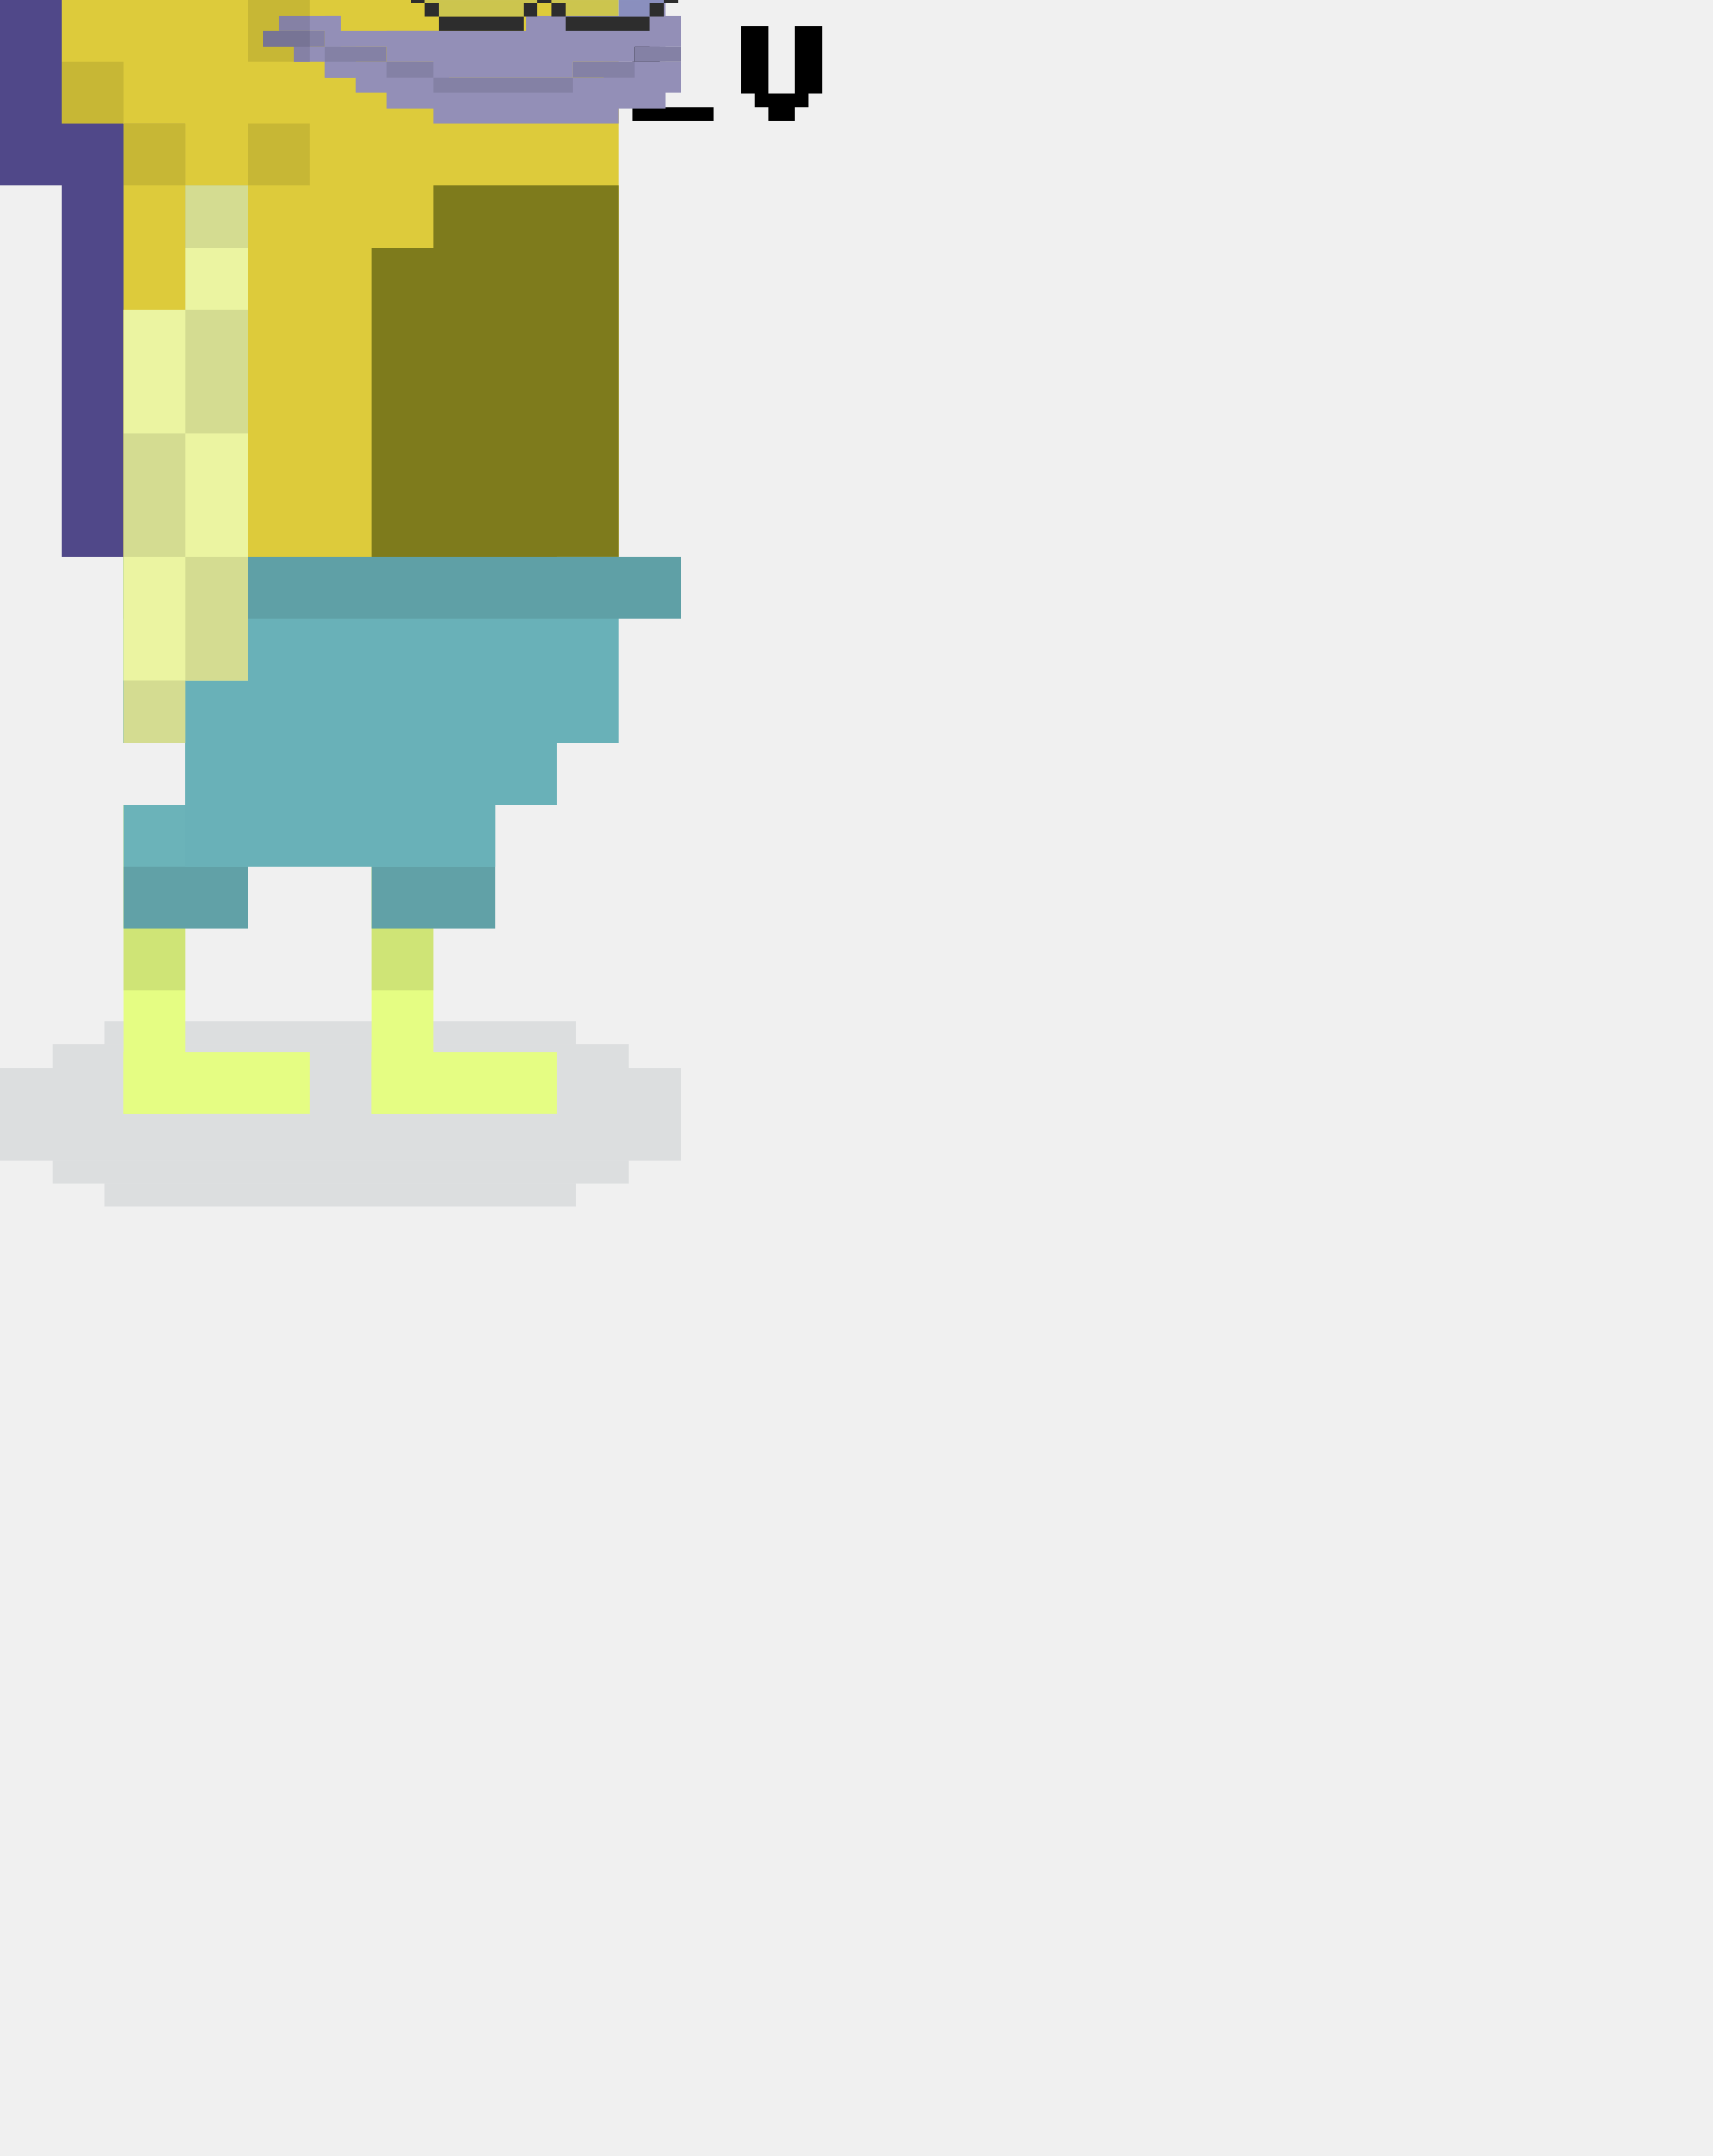
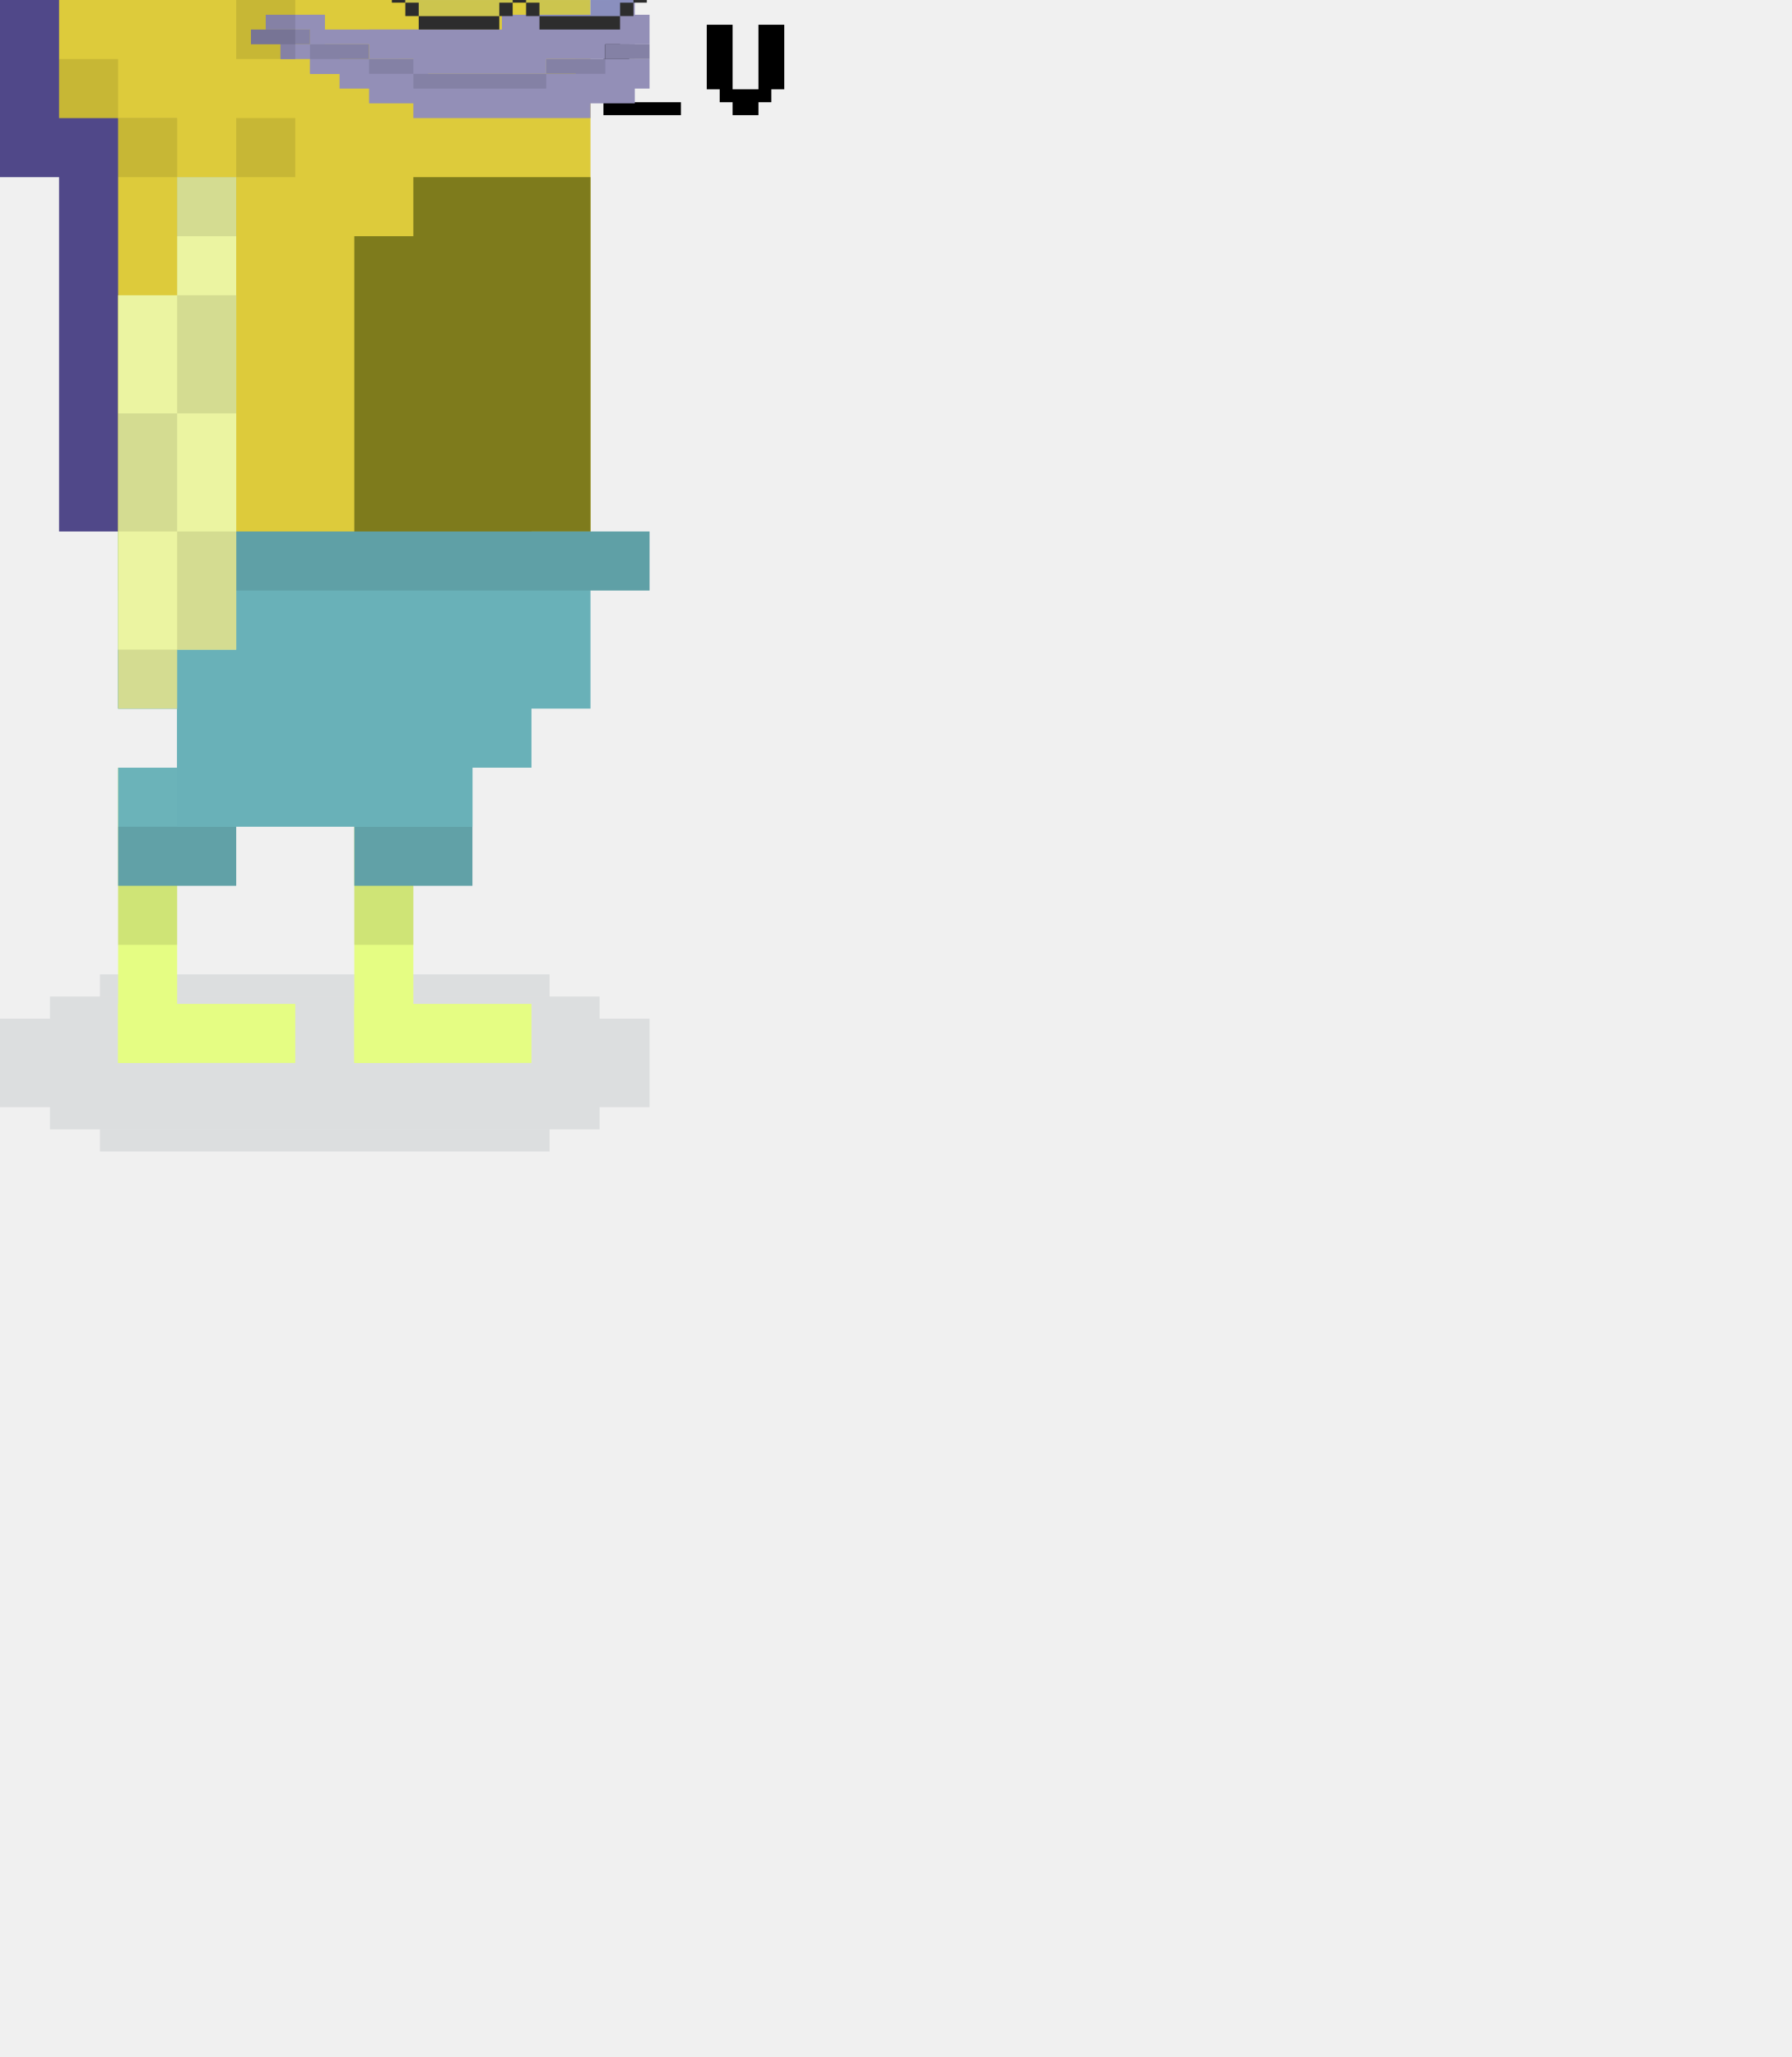
<svg xmlns="http://www.w3.org/2000/svg" fill="none" overflow="visible">
  <style>
    *{act}

    @keyframes fishman-*{id}-hand-move {
    0% {
    transform: translate(2px, 3px) rotate(-10deg);
    }
    50% {
    transform: translate(2px, 3px) rotate(10deg);
    }
    100% {
    transform: translate(2px, 3px) rotate(-10deg);
    }
    }

    @keyframes fishman-*{id}-leg-left-move {
    0% {
    transform: translate(3px, 13px);
    }
    50% {
    transform: translate(3px, 13px) rotate(10deg);
    }
    100% {
    transform: translate(3px, 13px);
    }
    }

    @keyframes fishman-*{id}-leg-right-move {
    0% {
    transform: translate(6px, 13px);
    }
    50% {
    transform: translate(6px, 13px) rotate(-10deg);
    }
    100% {
    transform: translate(6px, 13px);
    }
    }

    @keyframes fishman-*{id}-eyelid-left-move {
    0% {
    transform: translate(0.2px, 3px) scaleY(0);
    }
    50% {
    transform: translate(0.2px, 3.7px) scaleY(-1.17);
    }
    100% {
    transform: translate(0.2px, 3px) scaleY(0);
    }
    }

    @keyframes fishman-*{id}-eyelid-right-move {
    0% {
    transform: translate(2.2px, 3px) scaleY(0);
    }
    50% {
    transform: translate(2.2px, 3.7px) scaleY(-1.17);
    }
    100% {
    transform: translate(2.2px, 3px) scaleY(0);
    }
    }

    #fishman-*{id}-leg-left {
    animation-name:fishman-*{id}-leg-left-move;
    animation-duration:1s;
    animation-iteration-count:infinite;
    animation-timing-function: ease-in-out;
    }

    #fishman-*{id}-leg-right {
    animation-name:fishman-*{id}-leg-right-move;
    animation-duration:1s;
    animation-iteration-count:infinite;
    animation-timing-function: ease-in-out;
    }

    #fishman-*{id}-hand {
    animation-name:fishman-*{id}-hand-move;
    animation-duration:2s;
    animation-iteration-count:infinite;
    animation-timing-function: ease-in-out;
    }

    #fishman-*{id}-eyelid-left {
    animation-name:fishman-*{id}-eyelid-left-move;
    animation-duration:3s;
    animation-iteration-count:infinite;
    animation-timing-function: ease-in-out;
    }

    #fishman-*{id}-eyelid-right {
    animation-name:fishman-*{id}-eyelid-right-move;
    animation-duration:3s;
    animation-iteration-count:infinite;
    animation-timing-function: ease-in-out;
    }
  </style>
  <g id="fishman-*{id}">
    <g id="contributions-wrap-*{id}">
      <g id="contributions" transform="translate(-19, -45)" style="display:*{contribution-display};">
        <g id="contribution-tag" transform="translate(-3, -1)">
          <rect x="3" width="77" height="19" fill="white" />
          <rect x="1" y="1.267" width="81" height="16.467" fill="white" />
          <rect y="2.533" width="83" height="13.933" fill="white" />
        </g>
        <path d="M1 2.75H4V3.5H4.75V4.25H3.25V3.5H1.75V7.25H3.25V6.5H4.75V7.25H4V8H1V7.25H0.25V3.5H1V2.75ZM7 2.75H10V3.5H10.75V7.25H10V8H7V7.25H6.25V3.5H7V2.75ZM9.25 7.25V3.5H7.75V7.25H9.25ZM16 3.5H16.75V8H15.25V3.5H13.75V8H12.25V2.75H16V3.5ZM19 1.25H20.5V2.75H22.75V3.5H20.5V7.25H22.75V8H19.75V7.25H19V3.5H18.25V2.75H19V1.25ZM24.25 2.75H25.75V4.25H26.5V5H25.75V8H24.25V2.75ZM28.75 2.75V4.25H26.5V3.5H27.25V2.75H28.75ZM33.25 2H31.75V0.5H33.25V2ZM33.25 7.25H34.75V8H30.25V7.25H31.75V3.5H30.25V2.75H33.25V7.25ZM40 3.5H40.75V7.25H40V8H36.25V1.25H37.75V2.75H40V3.5ZM39.25 7.25V3.5H37.75V7.25H39.25ZM45.25 2.75H46.75V8H43V7.25H42.25V2.75H43.75V7.25H45.25V2.75ZM49 1.25H50.5V2.75H52.75V3.5H50.5V7.25H52.75V8H49.75V7.25H49V3.5H48.25V2.75H49V1.25ZM57.25 2H55.75V0.5H57.25V2ZM57.25 7.25H58.75V8H54.25V7.25H55.75V3.5H54.25V2.75H57.25V7.25ZM61 2.75H64V3.5H64.75V7.25H64V8H61V7.25H60.25V3.5H61V2.75ZM63.25 7.25V3.5H61.75V7.25H63.25ZM70 3.5H70.75V8H69.25V3.5H67.75V8H66.25V2.75H70V3.5ZM73 5H72.25V3.5H73V2.75H76.75V3.5H73.75V5H76V5.75H76.75V7.25H76V8H72.25V7.25H75.25V5.75H73V5Z" fill="black" />
        <svg width="600" height="300" viewBox="0 0 200 100" fill="none" overflow="visible">
          <g id="contribution" transform="translate(*{contributionx}, 3.5)">
            *{contribution}
          </g>
+         </svg>
+       </g>
+     </g>
+     <g id="username-tag-wrap-*{id}">
+       <g id="username-tag" transform="translate(-14, -34)" style="display:*{username-tag-display};">
+         <rect x="3" width="77" height="9" fill="white" />
+         <rect x="1" y="0.6" width="81" height="7.8" fill="white" />
+         <rect y="1.2" width="83" height="6.6" fill="white" />
+       </g>
+     </g>
+     <g id="username-wrap-*{id}">
+       <g id="username" transform="translate(*{usernamex}, -33.5)" style="display:*{username-display};">
+         <svg width="600" height="300" viewBox="0 0 2400 1200" fill="none" overflow="visible">
+           *{username}
        </svg>
      </g>
    </g>
    <g id="level-tag-wrap-*{id}">
      <g id="level-tag" transform="translate(-22, -25.5)" style="display:*{level-tag-display};">
        <rect x="3" width="77" height="9" fill="white" />
        <rect x="1" y="0.6" width="81" height="7.8" fill="white" />
        <rect y="1.2" width="83" height="6.6" fill="white" />
      </g>
    </g>
    <g id="level-wrap-*{id}">
      <svg width="600" height="300" viewBox="0 0 200 100" fill="none" overflow="visible">
        <g id="level" transform="translate(*{levelx}, -8)">
          <g transform="translate(10, -0.05)">
            <path d="M0.219 0.031H0.656V1.781H1.531V2H0.219V0.031ZM2.188 1.562H1.969V0.469H2.406V1.562H2.844V0.469H3.281V1.562H3.062V1.781H2.844V2H2.406V1.781H2.188V1.562Z" fill="black" />
          </g>
          *{level}
        </g>
      </svg>
    </g>
    <svg width="600" height="300" viewBox="0 0 200 100" fill="none" overflow="visible">
      <g id="fishman-*{id}-shadow" transform="translate(0, 16.5)">
        <rect y="0.75" width="11" height="1.5" fill="#2B4447" fill-opacity="0.1" />
        <rect x="0.846" y="0.375" width="9.308" height="0.375" fill="#2B4447" fill-opacity="0.1" />
        <rect x="0.846" y="2.25" width="9.308" height="0.375" fill="#2B4447" fill-opacity="0.1" />
        <rect x="1.692" width="7.615" height="0.375" fill="#2B4447" fill-opacity="0.1" />
        <rect x="1.692" y="2.625" width="7.615" height="0.375" fill="#2B4447" fill-opacity="0.1" />
      </g>
      <g id="fishman-*{id}-leg-left" transform="translate(2, 13)">
        <rect width="1" height="5" transform="matrix(-1 0 0 1 1 0)" fill="#E5FD83" />
        <rect width="3" height="1" transform="matrix(-1 0 0 1 3 4)" fill="#E5FD83" />
        <rect width="2" height="2" transform="matrix(-1 0 0 1 2 0)" fill="#6BB3B9" />
        <rect width="2" height="1" transform="matrix(-1 0 0 1 2 1)" fill="black" fill-opacity="0.1" />
        <rect width="1" height="1" transform="matrix(-1 0 0 1 1 2)" fill="black" fill-opacity="0.1" />
      </g>
      <g id="fishman-*{id}-leg-right" transform="translate(6, 13)">
        <rect width="1" height="5" transform="matrix(-1 0 0 1 1 0)" fill="#E5FD83" />
        <rect width="3" height="1" transform="matrix(-1 0 0 1 3 4)" fill="#E5FD83" />
        <rect width="2" height="2" transform="matrix(-1 0 0 1 2 0)" fill="#6BB3B9" />
        <rect width="2" height="1" transform="matrix(-1 0 0 1 2 1)" fill="black" fill-opacity="0.1" />
        <rect width="1" height="1" transform="matrix(-1 0 0 1 1 2)" fill="black" fill-opacity="0.1" />
      </g>
      <g id="fishman-*{id}-body" transform="translate(0, -5)">
        <rect width="6" height="12" transform="matrix(-1 0 0 1 9 2)" fill="#DDCB3B" />
        <rect width="7" height="14" transform="matrix(-1 0 0 1 9 1)" fill="#DDCB3B" />
        <rect width="7" height="2" transform="matrix(-1 0 0 1 9 5)" fill="#DDCB3B" />
        <rect width="3" height="2" transform="matrix(-1 0 0 1 6 0)" fill="#504889" />
        <rect width="4" height="2" transform="matrix(-1 0 0 1 7 0)" fill="#504889" />
        <rect width="2" height="2" transform="matrix(-1 0 0 1 4 1)" fill="#504889" />
        <rect width="3" height="1" transform="matrix(-1 0 0 1 3 3)" fill="#504889" />
        <rect width="2" height="3" transform="matrix(-1 0 0 1 2 5)" fill="#504889" />
        <rect width="2" height="7" transform="matrix(-1 0 0 1 3 7)" fill="#504889" />
        <rect width="1" height="4" transform="matrix(-1 0 0 1 2 2)" fill="#504889" />
        <rect width="2" height="3" transform="matrix(-1 0 0 1 3 2)" fill="#504889" />
        <rect width="1" height="2" transform="matrix(-1 0 0 1 9 2)" fill="#DDCB3B" />
        <rect width="5" height="11" transform="matrix(-1 0 0 1 9 1)" fill="#DDCB3B" />
        <rect width="3" height="7" transform="matrix(-1 0 0 1 6 2)" fill="#DDCB3B" />
        <rect width="4" height="4" transform="matrix(-1 0 0 1 6 3)" fill="#DDCB3B" />
        <rect width="5" height="2" transform="matrix(-1 0 0 1 6 5)" fill="#DDCB3B" />
        <rect width="1" height="7" transform="matrix(-1 0 0 1 3 7)" fill="#DDCB3B" />
        <rect width="7" height="12" transform="matrix(-1 0 0 1 10 2)" fill="#DDCB3B" />
        <rect width="3" height="6" transform="matrix(-1 0 0 1 10 8)" fill="#7E7B1C" />
        <rect width="3" height="6" transform="matrix(-1 0 0 1 9 9)" fill="#7E7B1C" />
        <rect width="1.75" height="0.75" transform="matrix(-1 0 0 1 10.25 5.25)" fill="#938FB7" />
        <rect x="7" y="5.5" width="2.25" height="0.75" fill="#938FB7" />
        <rect x="6.25" y="5.5" width="1.5" height="0.5" fill="#938FB7" />
        <rect x="5.25" y="5.5" width="1.75" height="0.25" fill="#938FB7" />
        <rect x="4.5" y="5.25" width="1" height="0.25" fill="#938FB7" />
        <rect x="5.25" y="5.25" width="0.25" height="0.5" fill="#938FB7" />
        <rect width="0.75" height="0.75" transform="matrix(-1 0 0 1 10.75 5)" fill="#938FB7" />
        <rect width="0.5" height="0.5" transform="matrix(-1 0 0 1 11 5.25)" fill="#938FB7" />
        <rect width="1" height="0.25" transform="matrix(-1 0 0 1 6.25 6)" fill="#938FB7" />
        <rect width="1" height="0.75" transform="matrix(-1 0 0 1 10.75 6)" fill="#938FB7" />
        <rect width="3" height="0.75" transform="matrix(-1 0 0 1 10 6.25)" fill="#938FB7" />
        <rect width="1" height="0.75" transform="matrix(-1 0 0 1 7.25 6)" fill="#938FB7" />
        <rect width="1" height="0.5" transform="matrix(-1 0 0 1 6.75 6)" fill="#938FB7" />
        <rect width="1" height="0.25" transform="matrix(-1 0 0 1 5.75 5.75)" fill="#938FB7" />
        <rect width="0.25" height="0.5" transform="matrix(-1 0 0 1 5 5.5)" fill="#938FB7" />
        <rect width="0.5" height="0.5" transform="matrix(-1 0 0 1 5.75 5.75)" fill="#938FB7" />
        <rect width="0.75" height="0.5" transform="matrix(-1 0 0 1 11 6)" fill="#938FB7" />
        <rect width="0.75" height="0.25" transform="matrix(-1 0 0 1 11 5.75)" fill="#8481A5" />
        <rect width="1" height="0.25" transform="matrix(-1 0 0 1 10.25 6)" fill="#8481A5" />
        <rect width="2.25" height="0.25" transform="matrix(-1 0 0 1 9.25 6.25)" fill="#8481A5" />
        <rect width="0.75" height="0.25" transform="matrix(-1 0 0 1 7 6)" fill="#8481A5" />
        <rect width="1" height="0.25" transform="matrix(-1 0 0 1 6.25 5.75)" fill="#8481A5" />
        <rect width="1" height="0.25" transform="matrix(-1 0 0 1 5.25 5.5)" fill="#8481A5" />
        <rect width="1" height="1" transform="matrix(-1 0 0 1 3 7)" fill="black" fill-opacity="0.1" />
        <rect width="1" height="1" transform="matrix(-1 0 0 1 2 6)" fill="black" fill-opacity="0.1" />
        <rect width="1" height="1" transform="matrix(-1 0 0 1 5 5)" fill="black" fill-opacity="0.1" />
        <rect width="1" height="1" transform="matrix(-1 0 0 1 5 7)" fill="black" fill-opacity="0.1" />
        <rect width="1" height="1" transform="matrix(-1 0 0 1 4 8)" fill="black" fill-opacity="0.1" />
        <rect width="2" height="1" transform="matrix(-1 0 0 1 11 14)" fill="#69B1B8" />
        <rect width="8" height="3" transform="matrix(-1 0 0 1 10 14)" fill="#69B1B8" />
        <rect width="6" height="2" transform="matrix(-1 0 0 1 9 16)" fill="#69B1B8" />
        <rect width="1" height="3" transform="matrix(-1 0 0 1 3 14)" fill="#69B1B8" />
        <rect width="9" height="1" transform="matrix(-1 0 0 1 11 14)" fill="black" fill-opacity="0.1" />
        <rect width="5" height="2" transform="matrix(-1 0 0 1 8 17)" fill="#69B1B8" />
      </g>
      <g id="fishman-*{id}-hand" transform="translate(2, 3)">
        <rect width="1" height="8" transform="matrix(-1 0 0 1 2 0)" fill="#EBF4A1" />
        <rect width="1" height="3" transform="matrix(-1 0 0 1 1 6)" fill="#EBF4A1" />
        <rect width="2" height="6" transform="matrix(-1 0 0 1 2 2)" fill="#EBF4A1" />
        <rect width="1" height="2" transform="matrix(-1 0 0 1 2 2)" fill="black" fill-opacity="0.1" />
        <rect width="1" height="2" transform="matrix(-1 0 0 1 1 4)" fill="black" fill-opacity="0.1" />
        <rect width="1" height="2" transform="matrix(-1 0 0 1 2 6)" fill="black" fill-opacity="0.1" />
        <rect width="1" height="1" transform="matrix(-1 0 0 1 1 8)" fill="black" fill-opacity="0.1" />
        <rect width="1" height="1" transform="matrix(-1 0 0 1 2 0)" fill="black" fill-opacity="0.1" />
      </g>
      <g id="fishman-*{id}-eyes" transform="translate(6, -3)">
        <rect width="1.5" height="2.143" transform="matrix(-1 0 0 1 4.35718 0.428589)" fill="white" />
        <rect width="1.5" height="2.143" transform="matrix(-1 0 0 1 3.92847 0.428589)" fill="white" />
        <rect width="1.5" height="1.714" transform="matrix(-1 0 0 1 3.71436 0.642883)" fill="white" />
        <rect width="1.5" height="1.714" transform="matrix(-1 0 0 1 5 0.642883)" fill="white" />
        <rect width="1.5" height="2.143" transform="matrix(-1 0 0 1 4.35718 0.857117)" fill="white" />
        <rect width="1.5" height="2.143" transform="matrix(-1 0 0 1 4.78564 0.428589)" fill="white" />
        <rect width="1.929" height="2.571" transform="matrix(-1 0 0 1 4.57153 0.214294)" fill="white" />
        <rect width="1.714" height="2.357" transform="matrix(-1 0 0 1 4.35718 0.214294)" fill="white" />
        <rect width="1.071" height="0.857" transform="matrix(-1 0 0 1 4.35718 1.07141)" fill="black" />
        <rect width="0.643" height="0.429" transform="matrix(-1 0 0 1 4.14282 1.71429)" fill="black" />
        <g id="fishman-*{id}-eyelid-right">
          <rect y="1.143" width="2.79" height="0.857" fill="#DDCB3B" />
          <rect x="0.215" y="0.928" width="2.361" height="0.857" fill="#DDCB3B" />
          <rect x="0.429" y="0.714" width="1.932" height="0.857" fill="#DDCB3B" />
          <rect x="0.644" y="0.5" width="1.502" height="0.857" fill="#DDCB3B" />
        </g>
        <rect width="0.214" height="0.214" transform="matrix(-1 0 0 1 4.78564 0.428589)" fill="#DDCB3B" />
        <rect width="0.214" height="0.214" transform="matrix(-1 0 0 1 4.57153 0.214294)" fill="#DDCB3B" />
        <rect width="0.214" height="0.214" transform="matrix(-1 0 0 1 4.35718 0)" fill="#DDCB3B" />
        <rect width="0.214" height="0.214" transform="matrix(-1 0 0 1 3.07153 0)" fill="#DDCB3B" />
        <rect width="0.214" height="0.214" transform="matrix(-1 0 0 1 2.85718 0.214294)" fill="#DDCB3B" />
        <rect width="0.214" height="0.214" transform="matrix(-1 0 0 1 2.64282 0.428589)" fill="#DDCB3B" />
        <rect width="2.357" height="1.071" transform="matrix(-1 0 0 1 4.78564 0.428589)" fill="#DDCB3B" />
        <rect width="2.786" height="0.857" transform="matrix(-1 0 0 1 5 0.642883)" fill="#DDCB3B" />
        <rect width="1.929" height="1.071" transform="matrix(-1 0 0 1 4.57153 0.214294)" fill="#DDCB3B" />
        <rect width="1.5" height="1.071" transform="matrix(-1 0 0 1 4.35718 0)" fill="#DDCB3B" />
        <rect width="0.214" height="0.214" transform="matrix(-1 0 0 1 2.64282 0.428589)" fill="black" fill-opacity="0.1" />
        <rect width="0.214" height="0.214" transform="matrix(-1 0 0 1 2.85718 0.214294)" fill="black" fill-opacity="0.1" />
        <rect width="1.5" height="0.214" transform="matrix(-1 0 0 1 4.35718 0)" fill="black" fill-opacity="0.1" />
        <rect width="0.214" height="0.214" transform="matrix(-1 0 0 1 4.57153 0.214294)" fill="black" fill-opacity="0.1" />
        <rect width="0.214" height="0.214" transform="matrix(-1 0 0 1 4.78564 0.428589)" fill="black" fill-opacity="0.1" />
        <rect width="0.214" height="0.214" transform="matrix(-1 0 0 1 5 0.642883)" fill="black" fill-opacity="0.1" />
        <rect width="0.214" height="0.214" transform="matrix(-1 0 0 1 2.42847 0.642883)" fill="black" fill-opacity="0.1" />
        <rect width="0.643" height="0.214" transform="matrix(-1 0 0 1 5 1.07141)" fill="black" fill-opacity="0.1" />
        <rect width="0.643" height="0.214" transform="matrix(-1 0 0 1 2.85718 1.07141)" fill="black" fill-opacity="0.1" />
        <rect width="1.5" height="2.143" transform="matrix(-1 0 0 1 2.35718 0.428589)" fill="white" />
        <rect width="1.5" height="2.143" transform="matrix(-1 0 0 1 1.92847 0.428589)" fill="white" />
        <rect width="1.5" height="1.714" transform="matrix(-1 0 0 1 1.71436 0.642883)" fill="white" />
        <rect width="1.5" height="1.714" transform="matrix(-1 0 0 1 3 0.642883)" fill="white" />
        <rect width="1.5" height="2.143" transform="matrix(-1 0 0 1 2.35718 0.857117)" fill="white" />
        <rect width="1.5" height="2.143" transform="matrix(-1 0 0 1 2.78564 0.428589)" fill="white" />
        <rect width="1.929" height="2.571" transform="matrix(-1 0 0 1 2.57153 0.214294)" fill="white" />
        <rect width="1.714" height="2.357" transform="matrix(-1 0 0 1 2.35718 0.214294)" fill="white" />
        <rect width="1.071" height="0.857" transform="matrix(-1 0 0 1 2.35718 1.07141)" fill="black" />
        <rect width="0.643" height="0.429" transform="matrix(-1 0 0 1 2.14282 1.71429)" fill="black" />
        <g id="fishman-*{id}-eyelid-left">
          <rect y="1.143" width="2.79" height="0.857" fill="#DDCB3B" />
          <rect x="0.215" y="0.928" width="2.361" height="0.857" fill="#DDCB3B" />
          <rect x="0.429" y="0.714" width="1.932" height="0.857" fill="#DDCB3B" />
          <rect x="0.644" y="0.5" width="1.502" height="0.857" fill="#DDCB3B" />
        </g>
        <rect width="0.214" height="0.214" transform="matrix(-1 0 0 1 2.78564 0.428589)" fill="#DDCB3B" />
        <rect width="0.214" height="0.214" transform="matrix(-1 0 0 1 2.57153 0.214294)" fill="#DDCB3B" />
        <rect width="0.214" height="0.214" transform="matrix(-1 0 0 1 2.35718 0)" fill="#DDCB3B" />
        <rect width="0.214" height="0.214" transform="matrix(-1 0 0 1 1.07153 0)" fill="#DDCB3B" />
        <rect width="0.214" height="0.214" transform="matrix(-1 0 0 1 0.857178 0.214294)" fill="#DDCB3B" />
        <rect width="0.214" height="0.214" transform="matrix(-1 0 0 1 0.642822 0.428589)" fill="#DDCB3B" />
        <rect width="2.357" height="1.071" transform="matrix(-1 0 0 1 2.78564 0.428589)" fill="#DDCB3B" />
        <rect width="2.786" height="0.857" transform="matrix(-1 0 0 1 3 0.642883)" fill="#DDCB3B" />
        <rect width="1.929" height="1.071" transform="matrix(-1 0 0 1 2.57153 0.214294)" fill="#DDCB3B" />
        <rect width="1.5" height="1.071" transform="matrix(-1 0 0 1 2.35718 0)" fill="#DDCB3B" />
        <rect width="0.214" height="0.214" transform="matrix(-1 0 0 1 0.642822 0.428589)" fill="black" fill-opacity="0.1" />
        <rect width="0.214" height="0.214" transform="matrix(-1 0 0 1 0.857178 0.214294)" fill="black" fill-opacity="0.1" />
        <rect width="1.5" height="0.214" transform="matrix(-1 0 0 1 2.35718 0)" fill="black" fill-opacity="0.1" />
        <rect width="0.214" height="0.214" transform="matrix(-1 0 0 1 2.57153 0.214294)" fill="black" fill-opacity="0.1" />
        <rect width="0.214" height="0.214" transform="matrix(-1 0 0 1 2.78564 0.428589)" fill="black" fill-opacity="0.1" />
        <rect width="0.214" height="0.214" transform="matrix(-1 0 0 1 3 0.642883)" fill="black" fill-opacity="0.1" />
        <rect width="0.214" height="0.214" transform="matrix(-1 0 0 1 0.428467 0.642883)" fill="black" fill-opacity="0.1" />
        <rect width="0.643" height="0.214" transform="matrix(-1 0 0 1 3 1.07141)" fill="black" fill-opacity="0.1" />
        <rect width="0.643" height="0.214" transform="matrix(-1 0 0 1 0.857178 1.07141)" fill="black" fill-opacity="0.1" />
      </g>
      <g id="fishman-*{id}-glasses" transform="translate(3, -2)">
        <rect width="0.455" height="0.682" transform="matrix(-1 0 0 1 3.63623 0.909058)" fill="#2D2D2D" />
        <rect width="2.727" height="0.455" transform="matrix(-1 0 0 1 3.63623 0.909058)" fill="#2D2D2D" />
        <rect width="0.227" height="0.227" transform="matrix(-1 0 0 1 0.45459 1.13635)" fill="#2D2D2D" />
        <rect width="0.227" height="0.227" transform="matrix(-1 0 0 1 0.227295 1.36365)" fill="#2D2D2D" />
        <rect width="0.909" height="0.227" transform="matrix(-1 0 0 1 1.36377 0.909058)" fill="#2D2D2D" />
        <rect x="6.136" width="1.364" height="0.227" fill="#2D2D2D" />
        <rect x="6.136" y="2.273" width="1.364" height="0.227" fill="#2D2D2D" />
        <rect x="7.727" y="0.455" width="0.227" height="0.227" fill="#2D2D2D" />
        <rect x="7.5" y="0.227" width="0.227" height="0.227" fill="#2D2D2D" />
        <rect x="7.5" y="2.045" width="0.227" height="0.227" fill="#2D2D2D" />
        <rect x="7.727" y="1.818" width="0.227" height="0.227" fill="#2D2D2D" />
        <rect x="7.955" y="0.682" width="0.227" height="1.136" fill="#2D2D2D" />
        <g filter="url(#filter0_b_698_7337)">
          <rect x="6.136" y="0.227" width="1.364" height="2.045" fill="#3791FF" fill-opacity="0.1" />
        </g>
        <g filter="url(#filter1_b_698_7337)">
          <rect x="7.5" y="0.455" width="0.227" height="1.591" fill="#3791FF" fill-opacity="0.1" />
        </g>
        <g filter="url(#filter2_b_698_7337)">
          <rect x="7.727" y="0.682" width="0.227" height="1.136" fill="#3791FF" fill-opacity="0.1" />
        </g>
        <g filter="url(#filter3_b_698_7337)">
          <rect x="5.909" y="0.455" width="0.227" height="1.591" fill="#3791FF" fill-opacity="0.1" />
        </g>
        <rect x="4.091" width="1.364" height="0.227" fill="#2D2D2D" />
        <rect x="4.091" y="2.273" width="1.364" height="0.227" fill="#2D2D2D" />
        <rect x="3.864" y="0.227" width="0.227" height="0.227" fill="#2D2D2D" />
        <rect x="5.455" y="0.227" width="0.227" height="0.227" fill="#2D2D2D" />
        <rect x="5.682" y="0.455" width="0.227" height="0.227" fill="#2D2D2D" />
        <rect x="5.909" y="0.227" width="0.227" height="0.227" fill="#2D2D2D" />
        <rect x="5.909" y="2.045" width="0.227" height="0.227" fill="#2D2D2D" />
        <rect x="3.864" y="2.045" width="0.227" height="0.227" fill="#2D2D2D" />
        <rect x="5.455" y="2.045" width="0.227" height="0.227" fill="#2D2D2D" />
        <rect x="5.682" y="1.818" width="0.227" height="0.227" fill="#2D2D2D" />
        <rect x="3.636" y="0.455" width="0.227" height="0.227" fill="#2D2D2D" />
        <rect x="3.636" y="1.818" width="0.227" height="0.227" fill="#2D2D2D" />
        <rect x="3.409" y="0.682" width="0.227" height="1.136" fill="#2D2D2D" />
        <rect x="5.909" y="0.682" width="0.227" height="1.136" fill="#2D2D2D" />
        <g filter="url(#filter4_b_698_7337)">
          <rect x="4.091" y="0.227" width="1.364" height="2.045" fill="#3791FF" fill-opacity="0.1" />
        </g>
        <g filter="url(#filter5_b_698_7337)">
          <rect x="5.455" y="0.455" width="0.227" height="1.591" fill="#3791FF" fill-opacity="0.1" />
        </g>
        <g filter="url(#filter6_b_698_7337)">
          <rect x="3.864" y="0.455" width="0.227" height="1.591" fill="#3791FF" fill-opacity="0.1" />
        </g>
        <g filter="url(#filter7_b_698_7337)">
          <rect x="5.682" y="0.682" width="0.227" height="1.136" fill="#3791FF" fill-opacity="0.1" />
        </g>
        <g filter="url(#filter8_b_698_7337)">
          <rect x="3.636" y="0.682" width="0.227" height="1.136" fill="#3791FF" fill-opacity="0.1" />
        </g>
        <defs>
          <filter id="filter0_b_698_7337" x="6.036" y="0.127" width="1.564" height="2.245" filterUnits="userSpaceOnUse" color-interpolation-filters="sRGB">
            <feFlood flood-opacity="0" result="BackgroundImageFix" />
            <feGaussianBlur in="BackgroundImageFix" stdDeviation="0.05" />
            <feComposite in2="SourceAlpha" operator="in" result="effect1_backgroundBlur_698_7337" />
            <feBlend mode="normal" in="SourceGraphic" in2="effect1_backgroundBlur_698_7337" result="shape" />
          </filter>
          <filter id="filter1_b_698_7337" x="7.4" y="0.355" width="0.427" height="1.791" filterUnits="userSpaceOnUse" color-interpolation-filters="sRGB">
            <feFlood flood-opacity="0" result="BackgroundImageFix" />
            <feGaussianBlur in="BackgroundImageFix" stdDeviation="0.05" />
            <feComposite in2="SourceAlpha" operator="in" result="effect1_backgroundBlur_698_7337" />
            <feBlend mode="normal" in="SourceGraphic" in2="effect1_backgroundBlur_698_7337" result="shape" />
          </filter>
          <filter id="filter2_b_698_7337" x="7.627" y="0.582" width="0.427" height="1.336" filterUnits="userSpaceOnUse" color-interpolation-filters="sRGB">
            <feFlood flood-opacity="0" result="BackgroundImageFix" />
            <feGaussianBlur in="BackgroundImageFix" stdDeviation="0.05" />
            <feComposite in2="SourceAlpha" operator="in" result="effect1_backgroundBlur_698_7337" />
            <feBlend mode="normal" in="SourceGraphic" in2="effect1_backgroundBlur_698_7337" result="shape" />
          </filter>
          <filter id="filter3_b_698_7337" x="5.809" y="0.355" width="0.427" height="1.791" filterUnits="userSpaceOnUse" color-interpolation-filters="sRGB">
            <feFlood flood-opacity="0" result="BackgroundImageFix" />
            <feGaussianBlur in="BackgroundImageFix" stdDeviation="0.05" />
            <feComposite in2="SourceAlpha" operator="in" result="effect1_backgroundBlur_698_7337" />
            <feBlend mode="normal" in="SourceGraphic" in2="effect1_backgroundBlur_698_7337" result="shape" />
          </filter>
          <filter id="filter4_b_698_7337" x="3.991" y="0.127" width="1.564" height="2.245" filterUnits="userSpaceOnUse" color-interpolation-filters="sRGB">
            <feFlood flood-opacity="0" result="BackgroundImageFix" />
            <feGaussianBlur in="BackgroundImageFix" stdDeviation="0.05" />
            <feComposite in2="SourceAlpha" operator="in" result="effect1_backgroundBlur_698_7337" />
            <feBlend mode="normal" in="SourceGraphic" in2="effect1_backgroundBlur_698_7337" result="shape" />
          </filter>
          <filter id="filter5_b_698_7337" x="5.355" y="0.355" width="0.427" height="1.791" filterUnits="userSpaceOnUse" color-interpolation-filters="sRGB">
            <feFlood flood-opacity="0" result="BackgroundImageFix" />
            <feGaussianBlur in="BackgroundImageFix" stdDeviation="0.05" />
            <feComposite in2="SourceAlpha" operator="in" result="effect1_backgroundBlur_698_7337" />
            <feBlend mode="normal" in="SourceGraphic" in2="effect1_backgroundBlur_698_7337" result="shape" />
          </filter>
          <filter id="filter6_b_698_7337" x="3.764" y="0.355" width="0.427" height="1.791" filterUnits="userSpaceOnUse" color-interpolation-filters="sRGB">
            <feFlood flood-opacity="0" result="BackgroundImageFix" />
            <feGaussianBlur in="BackgroundImageFix" stdDeviation="0.05" />
            <feComposite in2="SourceAlpha" operator="in" result="effect1_backgroundBlur_698_7337" />
            <feBlend mode="normal" in="SourceGraphic" in2="effect1_backgroundBlur_698_7337" result="shape" />
          </filter>
          <filter id="filter7_b_698_7337" x="5.582" y="0.582" width="0.427" height="1.336" filterUnits="userSpaceOnUse" color-interpolation-filters="sRGB">
            <feFlood flood-opacity="0" result="BackgroundImageFix" />
            <feGaussianBlur in="BackgroundImageFix" stdDeviation="0.05" />
            <feComposite in2="SourceAlpha" operator="in" result="effect1_backgroundBlur_698_7337" />
            <feBlend mode="normal" in="SourceGraphic" in2="effect1_backgroundBlur_698_7337" result="shape" />
          </filter>
          <filter id="filter8_b_698_7337" x="3.536" y="0.582" width="0.427" height="1.336" filterUnits="userSpaceOnUse" color-interpolation-filters="sRGB">
            <feFlood flood-opacity="0" result="BackgroundImageFix" />
            <feGaussianBlur in="BackgroundImageFix" stdDeviation="0.05" />
            <feComposite in2="SourceAlpha" operator="in" result="effect1_backgroundBlur_698_7337" />
            <feBlend mode="normal" in="SourceGraphic" in2="effect1_backgroundBlur_698_7337" result="shape" />
          </filter>
        </defs>
      </g>
    </svg>
  </g>
</svg>
